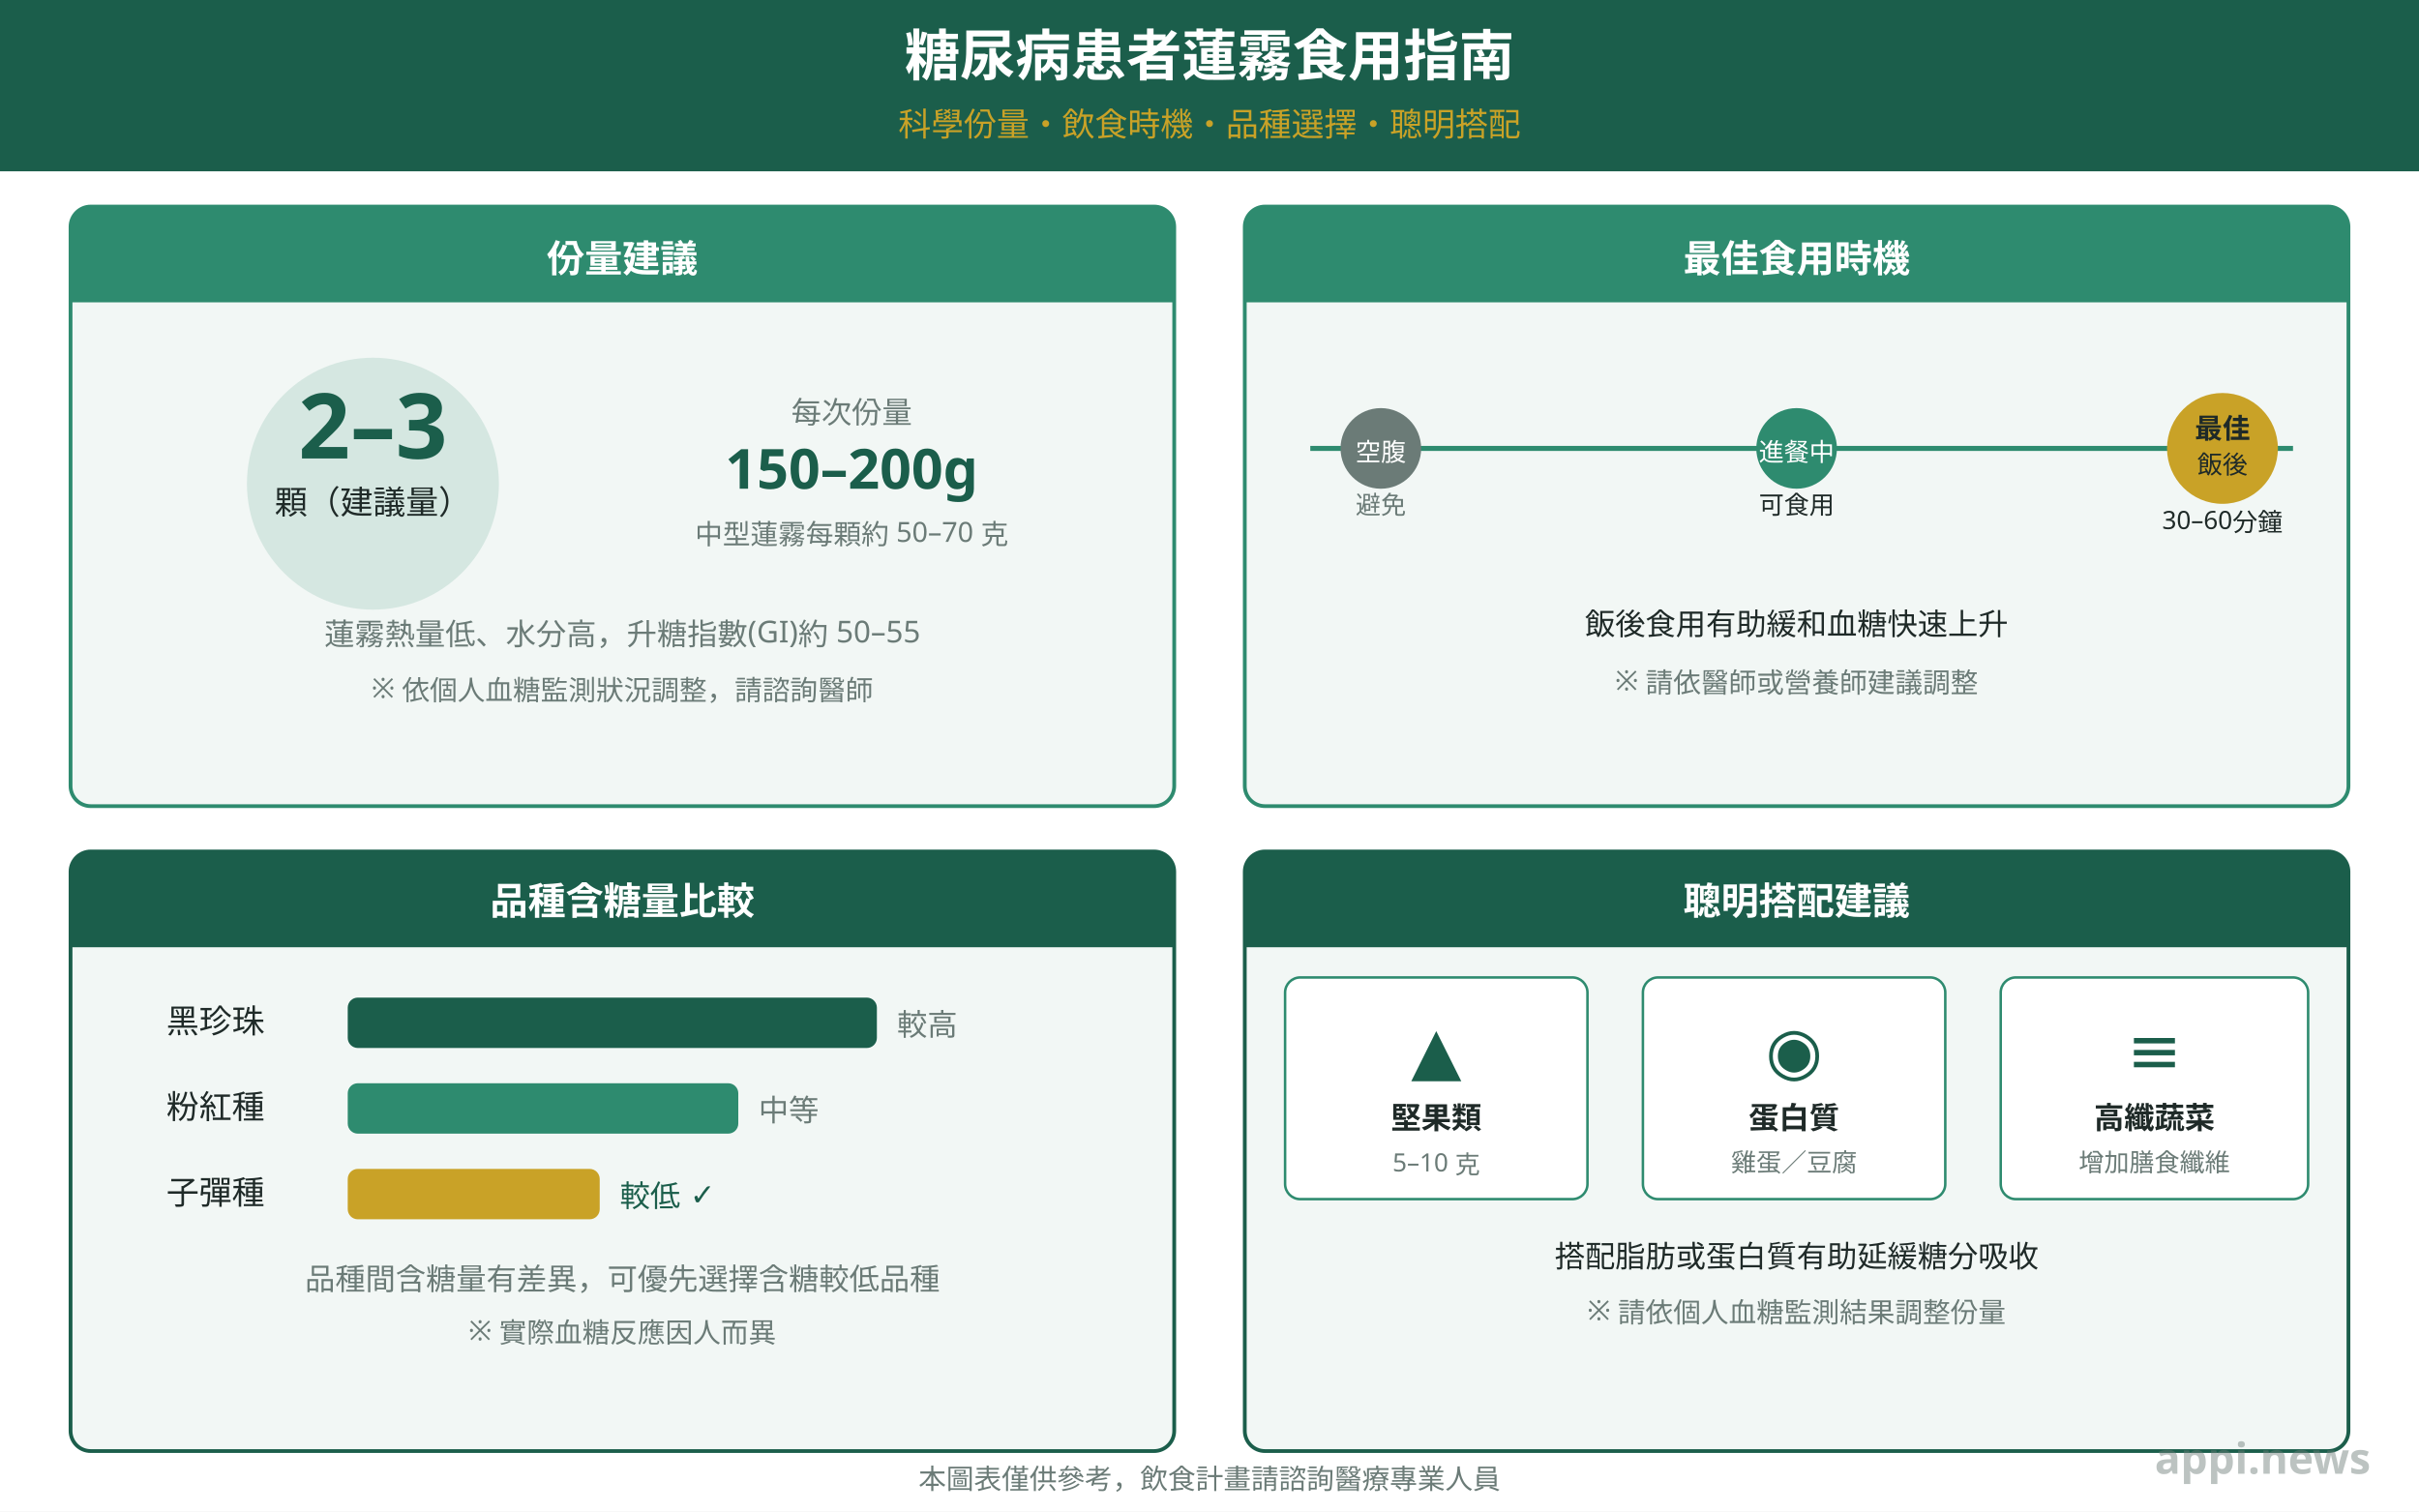
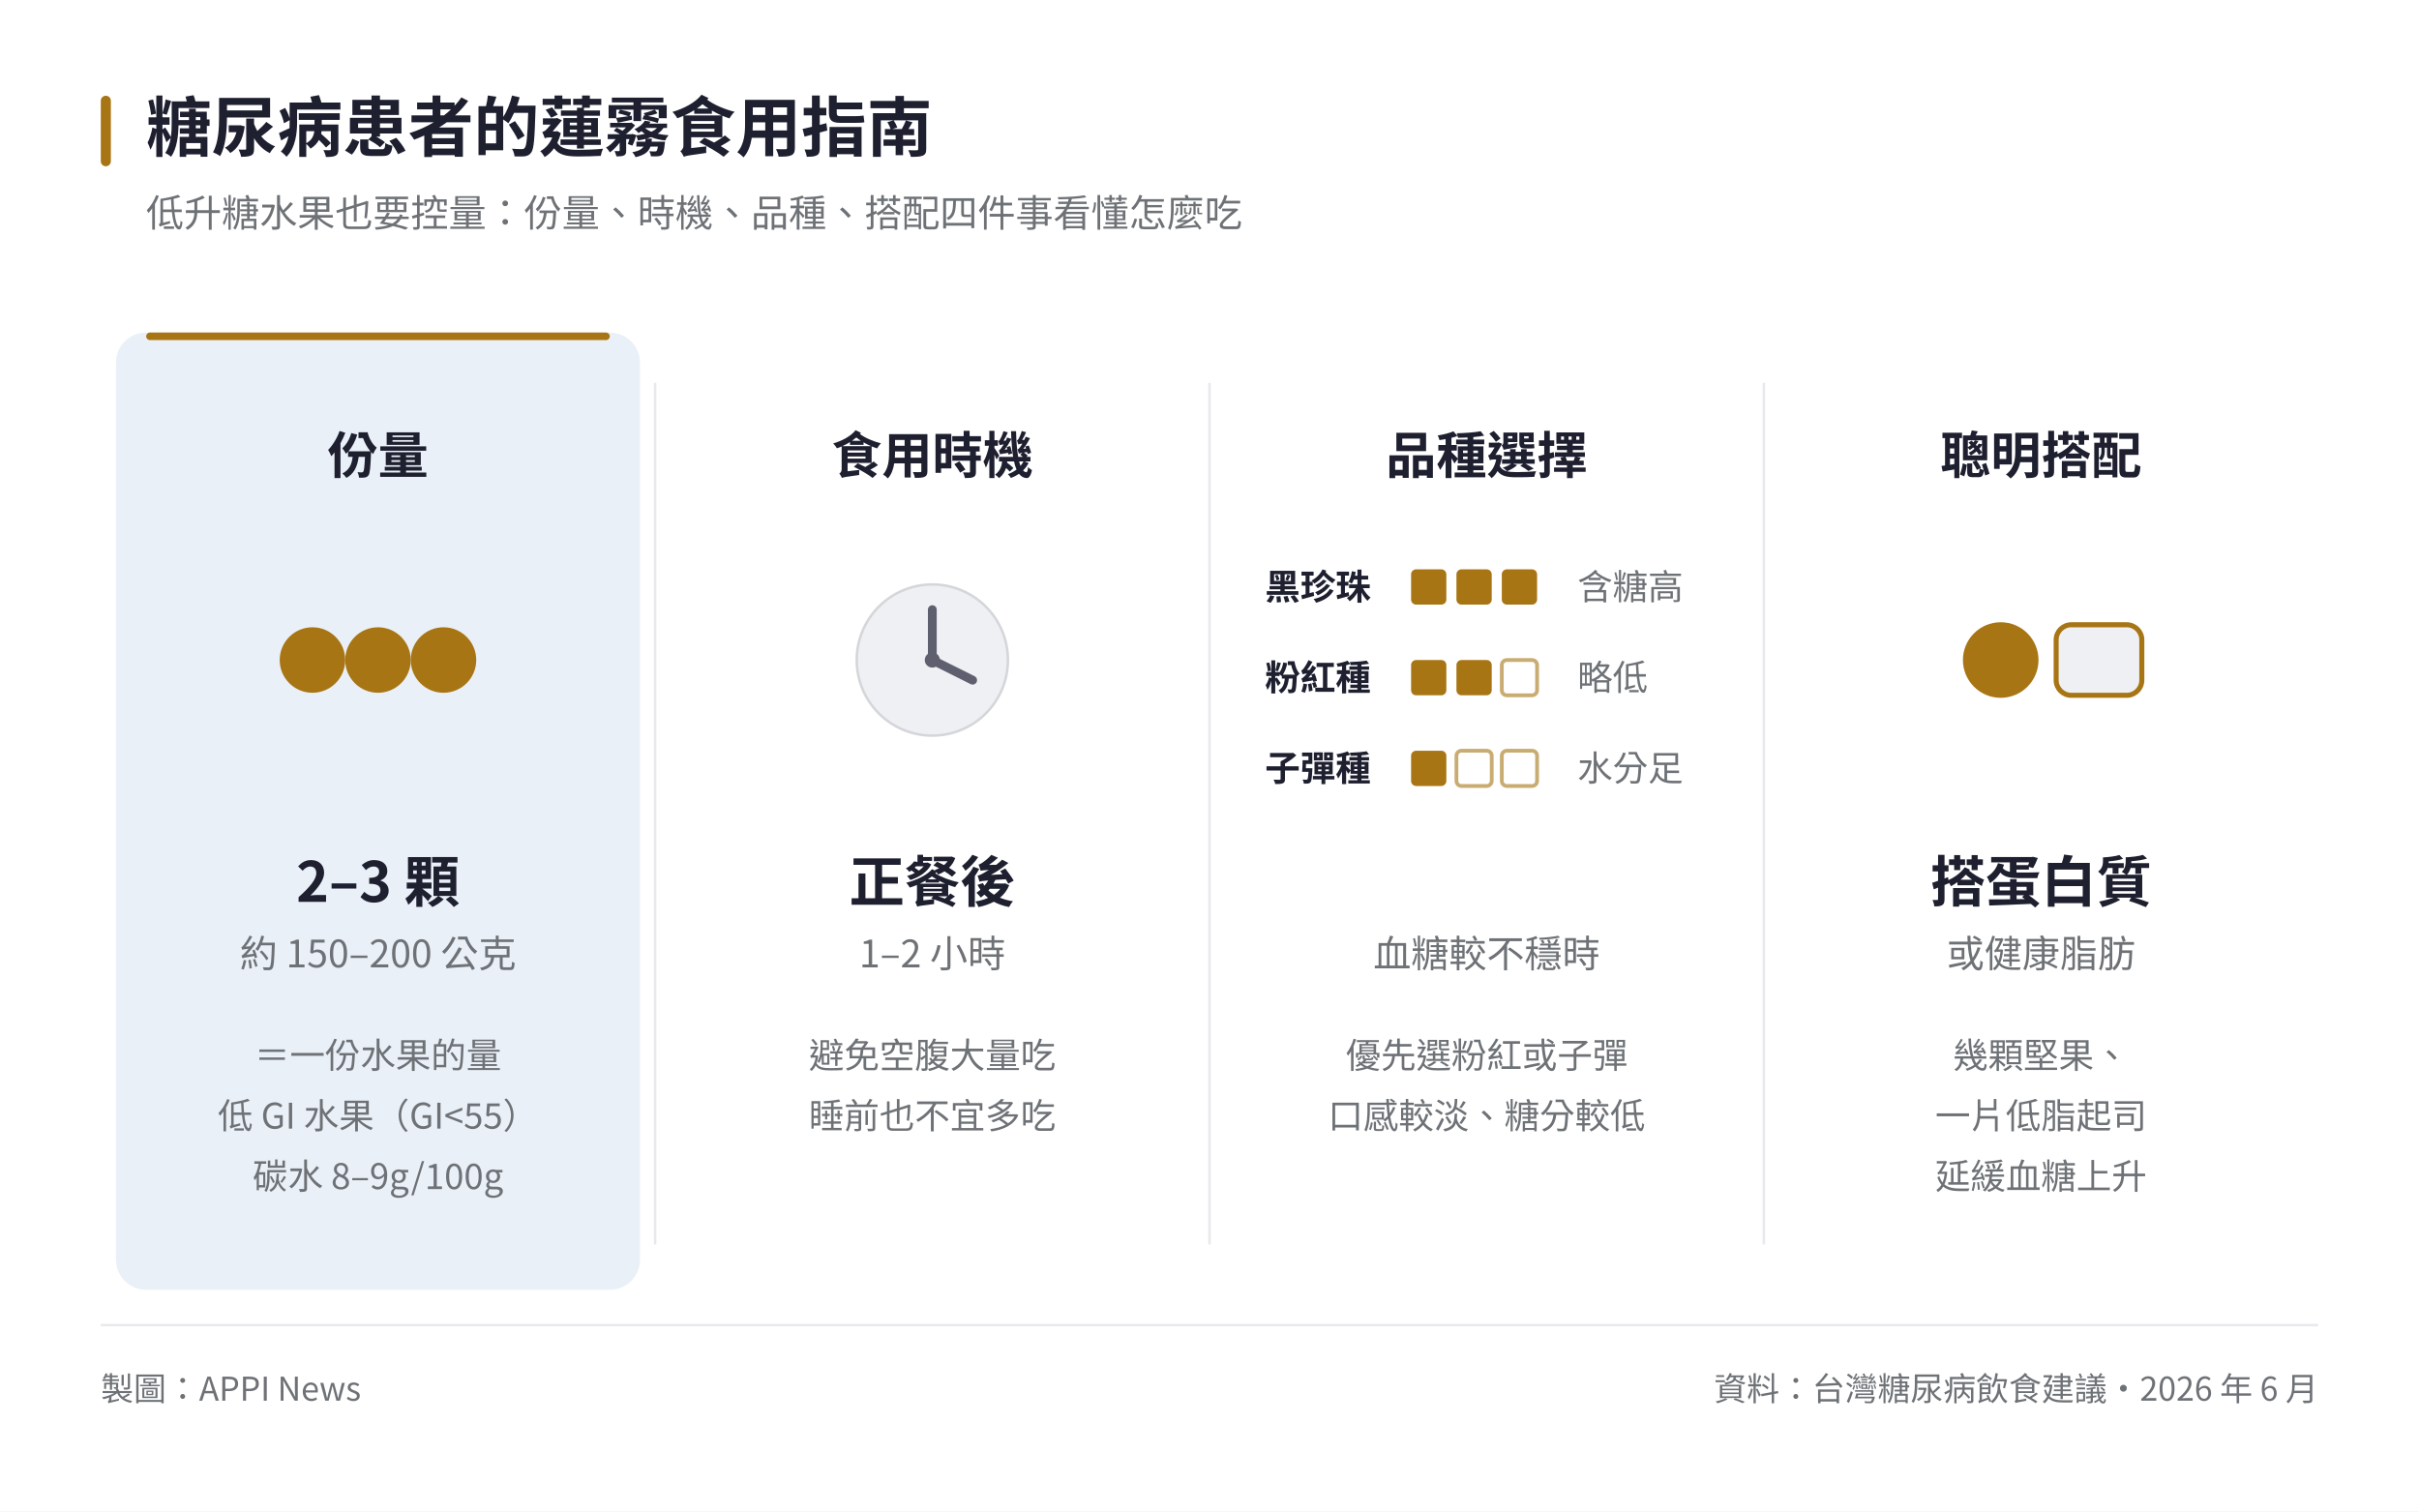
- <svg xmlns="http://www.w3.org/2000/svg" viewBox="0 0 960 600" width="960" height="600">
-   <defs>
-     <clipPath id="c1">
-       <rect x="28" y="82" width="438" height="238" rx="8" />
-     </clipPath>
-     <clipPath id="c2">
-       <rect x="494" y="82" width="438" height="238" rx="8" />
-     </clipPath>
-     <clipPath id="c3">
-       <rect x="28" y="338" width="438" height="238" rx="8" />
-     </clipPath>
-     <clipPath id="c4">
-       <rect x="494" y="338" width="438" height="238" rx="8" />
-     </clipPath>
-   </defs>
-   <rect width="960" height="600" fill="#FFFFFF" />
-   <rect x="0" y="0" width="960" height="68" fill="#1B5E4B" />
-   <text x="480" y="30" font-family="sans-serif" font-size="22" font-weight="bold" fill="#FFFFFF" text-anchor="middle">糖尿病患者蓮霧食用指南</text>
-   <text x="480" y="54" font-family="sans-serif" font-size="13" fill="#C9A227" text-anchor="middle">科學份量・飲食時機・品種選擇・聰明搭配</text>
-   <g clip-path="url(#c1)">
-     <rect x="28" y="82" width="438" height="238" fill="#F2F7F5" />
-     <rect x="28" y="82" width="438" height="38" fill="#2E8B6F" />
+ <svg xmlns="http://www.w3.org/2000/svg" viewBox="0 0 960 600" width="960" height="600" role="img" aria-label="糖尿病患者蓮霧食用指南四要點：每次 2 至 3 顆約 150 至 200 公克、安排在正餐後、依含糖量選品種、搭配蛋白質或健康脂肪">
+   <style>
+ text{font-family:'Noto Sans TC','PingFang TC','Microsoft JhengHei','Noto Sans CJK TC','Heiti TC',sans-serif;}
+ .title{font-size:26px;font-weight:700;fill:#1e2030;}
+ .deck{font-size:15px;fill:#6e7276;}
+ .name{font-size:20px;font-weight:700;fill:#1e2030;}
+ .key{font-size:22px;font-weight:700;fill:#1e2030;}
+ .sub{font-size:15px;fill:#6e7276;}
+ .desc{font-size:14px;fill:#6e7276;}
+ .vlabel{font-size:14px;font-weight:700;fill:#1e2030;}
+ .foot{font-size:13px;fill:#6e7276;}
+ </style>
+   <rect width="960" height="600" fill="#ffffff" />
+   <rect x="40" y="38" width="4" height="28" rx="2" fill="#a87515" />
+   <text x="58" y="60" class="title">糖尿病患者的蓮霧食用指南</text>
+   <text x="58" y="90" class="deck">低升糖水果也要控量：份量、時機、品種、搭配四件事看懂怎麼吃</text>
+   <rect x="46" y="132" width="208" height="380" rx="12" fill="#eaf0f8" />
+   <rect x="58" y="132" width="184" height="3" rx="1.5" fill="#a87515" />
+   <line x1="260" y1="152" x2="260" y2="494" stroke="#e8e9ed" stroke-width="1" />
+   <line x1="480" y1="152" x2="480" y2="494" stroke="#e8e9ed" stroke-width="1" />
+   <line x1="700" y1="152" x2="700" y2="494" stroke="#e8e9ed" stroke-width="1" />
+   <g>
+     <text x="150" y="188" text-anchor="middle" class="name">份量</text>
+     <circle cx="124" cy="262" r="13" fill="#a87515" />
+     <circle cx="150" cy="262" r="13" fill="#a87515" />
+     <circle cx="176" cy="262" r="13" fill="#a87515" />
+     <text x="150" y="358" text-anchor="middle" class="key">2–3 顆</text>
+     <text x="150" y="384" text-anchor="middle" class="sub">約 150–200 公克</text>
+     <text x="150" y="424" text-anchor="middle" class="desc">＝一份水果的量</text>
+     <text x="150" y="448" text-anchor="middle" class="desc">低 GI 水果（GI&lt;55）</text>
+     <text x="150" y="472" text-anchor="middle" class="desc">碳水 8–9g/100g</text>
  </g>
-   <rect x="28" y="82" width="438" height="238" rx="8" fill="none" stroke="#2E8B6F" stroke-width="1.5" />
-   <text x="247" y="108" font-family="sans-serif" font-size="15" font-weight="bold" fill="#FFFFFF" text-anchor="middle">份量建議</text>
-   <circle cx="148" cy="192" r="50" fill="#2E8B6F" opacity="0.15" />
-   <text x="148" y="182" font-family="sans-serif" font-size="36" font-weight="bold" fill="#1B5E4B" text-anchor="middle">2–3</text>
-   <text x="148" y="204" font-family="sans-serif" font-size="13" fill="#1F2A28" text-anchor="middle">顆（建議量）</text>
-   <text x="338" y="168" font-family="sans-serif" font-size="12" fill="#6B7B77" text-anchor="middle">每次份量</text>
-   <text x="338" y="194" font-family="sans-serif" font-size="22" font-weight="bold" fill="#1B5E4B" text-anchor="middle">150–200g</text>
-   <text x="338" y="216" font-family="sans-serif" font-size="11" fill="#6B7B77" text-anchor="middle">中型蓮霧每顆約 50–70 克</text>
-   <text x="247" y="256" font-family="sans-serif" font-size="12" fill="#6B7B77" text-anchor="middle">蓮霧熱量低、水分高，升糖指數(GI)約 50–55</text>
-   <text x="247" y="277" font-family="sans-serif" font-size="11" fill="#6B7B77" text-anchor="middle">※ 依個人血糖監測狀況調整，請諮詢醫師</text>
-   <g clip-path="url(#c2)">
-     <rect x="494" y="82" width="438" height="238" fill="#F2F7F5" />
-     <rect x="494" y="82" width="438" height="38" fill="#2E8B6F" />
+   <g>
+     <text x="370" y="188" text-anchor="middle" class="name">食用時機</text>
+     <circle cx="370" cy="262" r="30" fill="#eef0f3" stroke="#d5d6da" stroke-width="1" />
+     <g stroke="#5e6070" stroke-width="3.5" stroke-linecap="round" fill="none">
+       <path d="M370 262 L370 242" />
+       <path d="M370 262 L386 270" />
+     </g>
+     <circle cx="370" cy="262" r="3" fill="#5e6070" />
+     <text x="370" y="358" text-anchor="middle" class="key">正餐後</text>
+     <text x="370" y="384" text-anchor="middle" class="sub">1–2 小時</text>
+     <text x="370" y="424" text-anchor="middle" class="desc">避免空腹大量吃</text>
+     <text x="370" y="448" text-anchor="middle" class="desc">睡前也不宜多吃</text>
  </g>
-   <rect x="494" y="82" width="438" height="238" rx="8" fill="none" stroke="#2E8B6F" stroke-width="1.5" />
-   <text x="713" y="108" font-family="sans-serif" font-size="15" font-weight="bold" fill="#FFFFFF" text-anchor="middle">最佳食用時機</text>
-   <line x1="520" y1="178" x2="910" y2="178" stroke="#2E8B6F" stroke-width="2" />
-   <circle cx="548" cy="178" r="16" fill="#6B7B77" />
-   <text x="548" y="183" font-family="sans-serif" font-size="10" fill="#FFFFFF" text-anchor="middle">空腹</text>
-   <text x="548" y="204" font-family="sans-serif" font-size="10" fill="#6B7B77" text-anchor="middle">避免</text>
-   <circle cx="713" cy="178" r="16" fill="#2E8B6F" />
-   <text x="713" y="183" font-family="sans-serif" font-size="10" fill="#FFFFFF" text-anchor="middle">進餐中</text>
-   <text x="713" y="204" font-family="sans-serif" font-size="10" fill="#1F2A28" text-anchor="middle">可食用</text>
-   <circle cx="882" cy="178" r="22" fill="#C9A227" />
-   <text x="882" y="174" font-family="sans-serif" font-size="11" font-weight="bold" fill="#1F2A28" text-anchor="middle">最佳</text>
-   <text x="882" y="188" font-family="sans-serif" font-size="10" fill="#1F2A28" text-anchor="middle">飯後</text>
-   <text x="882" y="210" font-family="sans-serif" font-size="10" fill="#1F2A28" text-anchor="middle">30–60分鐘</text>
-   <text x="713" y="252" font-family="sans-serif" font-size="12" fill="#1F2A28" text-anchor="middle">飯後食用有助緩和血糖快速上升</text>
-   <text x="713" y="274" font-family="sans-serif" font-size="11" fill="#6B7B77" text-anchor="middle">※ 請依醫師或營養師建議調整</text>
-   <g clip-path="url(#c3)">
-     <rect x="28" y="338" width="438" height="238" fill="#F2F7F5" />
-     <rect x="28" y="338" width="438" height="38" fill="#1B5E4B" />
+   <g>
+     <text x="590" y="188" text-anchor="middle" class="name">品種選擇</text>
+     <text x="502" y="238" class="vlabel">黑珍珠</text>
+     <rect x="560" y="226" width="14" height="14" rx="2" fill="#a87515" />
+     <rect x="578" y="226" width="14" height="14" rx="2" fill="#a87515" />
+     <rect x="596" y="226" width="14" height="14" rx="2" fill="#a87515" />
+     <text x="626" y="238" class="desc">含糖高</text>
+     <text x="502" y="274" class="vlabel">粉紅種</text>
+     <rect x="560" y="262" width="14" height="14" rx="2" fill="#a87515" />
+     <rect x="578" y="262" width="14" height="14" rx="2" fill="#a87515" />
+     <rect x="596" y="262" width="14" height="14" rx="2" fill="none" stroke="#c9ac72" stroke-width="1.5" />
+     <text x="626" y="274" class="desc">略低</text>
+     <text x="502" y="310" class="vlabel">子彈種</text>
+     <rect x="560" y="298" width="14" height="14" rx="2" fill="#a87515" />
+     <rect x="578" y="298" width="14" height="14" rx="2" fill="none" stroke="#c9ac72" stroke-width="1.5" />
+     <rect x="596" y="298" width="14" height="14" rx="2" fill="none" stroke="#c9ac72" stroke-width="1.5" />
+     <text x="626" y="310" class="desc">水分足</text>
+     <text x="590" y="384" text-anchor="middle" class="sub">血糖較不穩時</text>
+     <text x="590" y="424" text-anchor="middle" class="desc">優先選粉紅或子彈</text>
+     <text x="590" y="448" text-anchor="middle" class="desc">口感較淡、糖分較低</text>
  </g>
-   <rect x="28" y="338" width="438" height="238" rx="8" fill="none" stroke="#1B5E4B" stroke-width="1.5" />
-   <text x="247" y="363" font-family="sans-serif" font-size="15" font-weight="bold" fill="#FFFFFF" text-anchor="middle">品種含糖量比較</text>
-   <text x="66" y="410" font-family="sans-serif" font-size="13" fill="#1F2A28">黑珍珠</text>
-   <rect x="138" y="396" width="210" height="20" rx="4" fill="#1B5E4B" />
-   <text x="356" y="411" font-family="sans-serif" font-size="12" fill="#6B7B77"> 較高</text>
-   <text x="66" y="444" font-family="sans-serif" font-size="13" fill="#1F2A28">粉紅種</text>
-   <rect x="138" y="430" width="155" height="20" rx="4" fill="#2E8B6F" />
-   <text x="301" y="445" font-family="sans-serif" font-size="12" fill="#6B7B77"> 中等</text>
-   <text x="66" y="478" font-family="sans-serif" font-size="13" fill="#1F2A28">子彈種</text>
-   <rect x="138" y="464" width="100" height="20" rx="4" fill="#C9A227" />
-   <text x="246" y="479" font-family="sans-serif" font-size="12" fill="#1B5E4B"> 較低 ✓</text>
-   <text x="247" y="512" font-family="sans-serif" font-size="12" fill="#6B7B77" text-anchor="middle">品種間含糖量有差異，可優先選擇含糖較低品種</text>
-   <text x="247" y="532" font-family="sans-serif" font-size="11" fill="#6B7B77" text-anchor="middle">※ 實際血糖反應因人而異</text>
-   <g clip-path="url(#c4)">
-     <rect x="494" y="338" width="438" height="238" fill="#F2F7F5" />
-     <rect x="494" y="338" width="438" height="38" fill="#1B5E4B" />
+   <g>
+     <text x="810" y="188" text-anchor="middle" class="name">聰明搭配</text>
+     <circle cx="794" cy="262" r="15" fill="#a87515" />
+     <rect x="816" y="248" width="34" height="28" rx="6" fill="#eef0f3" stroke="#a87515" stroke-width="2" />
+     <text x="810" y="358" text-anchor="middle" class="key">搭蛋白質</text>
+     <text x="810" y="384" text-anchor="middle" class="sub">或健康脂肪</text>
+     <text x="810" y="424" text-anchor="middle" class="desc">幾顆堅果、</text>
+     <text x="810" y="448" text-anchor="middle" class="desc">一片低脂起司</text>
+     <text x="810" y="472" text-anchor="middle" class="desc">延緩血糖上升</text>
  </g>
-   <rect x="494" y="338" width="438" height="238" rx="8" fill="none" stroke="#1B5E4B" stroke-width="1.5" />
-   <text x="713" y="363" font-family="sans-serif" font-size="15" font-weight="bold" fill="#FFFFFF" text-anchor="middle">聰明搭配建議</text>
-   <rect x="510" y="388" width="120" height="88" rx="6" fill="#FFFFFF" stroke="#2E8B6F" stroke-width="1" />
-   <text x="570" y="426" font-family="sans-serif" font-size="26" fill="#1B5E4B" text-anchor="middle">▲</text>
-   <text x="570" y="448" font-family="sans-serif" font-size="12" font-weight="bold" fill="#1F2A28" text-anchor="middle">堅果類</text>
-   <text x="570" y="465" font-family="sans-serif" font-size="10" fill="#6B7B77" text-anchor="middle">5–10 克</text>
-   <rect x="652" y="388" width="120" height="88" rx="6" fill="#FFFFFF" stroke="#2E8B6F" stroke-width="1" />
-   <text x="712" y="426" font-family="sans-serif" font-size="26" fill="#1B5E4B" text-anchor="middle">◉</text>
-   <text x="712" y="448" font-family="sans-serif" font-size="12" font-weight="bold" fill="#1F2A28" text-anchor="middle">蛋白質</text>
-   <text x="712" y="465" font-family="sans-serif" font-size="10" fill="#6B7B77" text-anchor="middle">雞蛋／豆腐</text>
-   <rect x="794" y="388" width="122" height="88" rx="6" fill="#FFFFFF" stroke="#2E8B6F" stroke-width="1" />
-   <text x="855" y="426" font-family="sans-serif" font-size="26" fill="#1B5E4B" text-anchor="middle">≡</text>
-   <text x="855" y="448" font-family="sans-serif" font-size="12" font-weight="bold" fill="#1F2A28" text-anchor="middle">高纖蔬菜</text>
-   <text x="855" y="465" font-family="sans-serif" font-size="10" fill="#6B7B77" text-anchor="middle">增加膳食纖維</text>
-   <text x="713" y="503" font-family="sans-serif" font-size="12" fill="#1F2A28" text-anchor="middle">搭配脂肪或蛋白質有助延緩糖分吸收</text>
-   <text x="713" y="524" font-family="sans-serif" font-size="11" fill="#6B7B77" text-anchor="middle">※ 請依個人血糖監測結果調整份量</text>
-   <text x="480" y="591" font-family="sans-serif" font-size="11" fill="#6B7B77" text-anchor="middle">本圖表僅供參考，飲食計畫請諮詢醫療專業人員</text>
-   <text x="940.8" y="585" text-anchor="end" font-family="sans-serif" font-size="17" fill="#6B7B77" fill-opacity="0.45" font-weight="600">appi.news</text>
+   <line x1="40" y1="526" x2="920" y2="526" stroke="#e8e9ed" stroke-width="1" />
+   <text x="40" y="556" class="foot">製圖：APPI News</text>
+   <text x="920" y="556" text-anchor="end" class="foot">資料：台灣糖尿病飲食建議・2026 年 6 月</text>
</svg>
